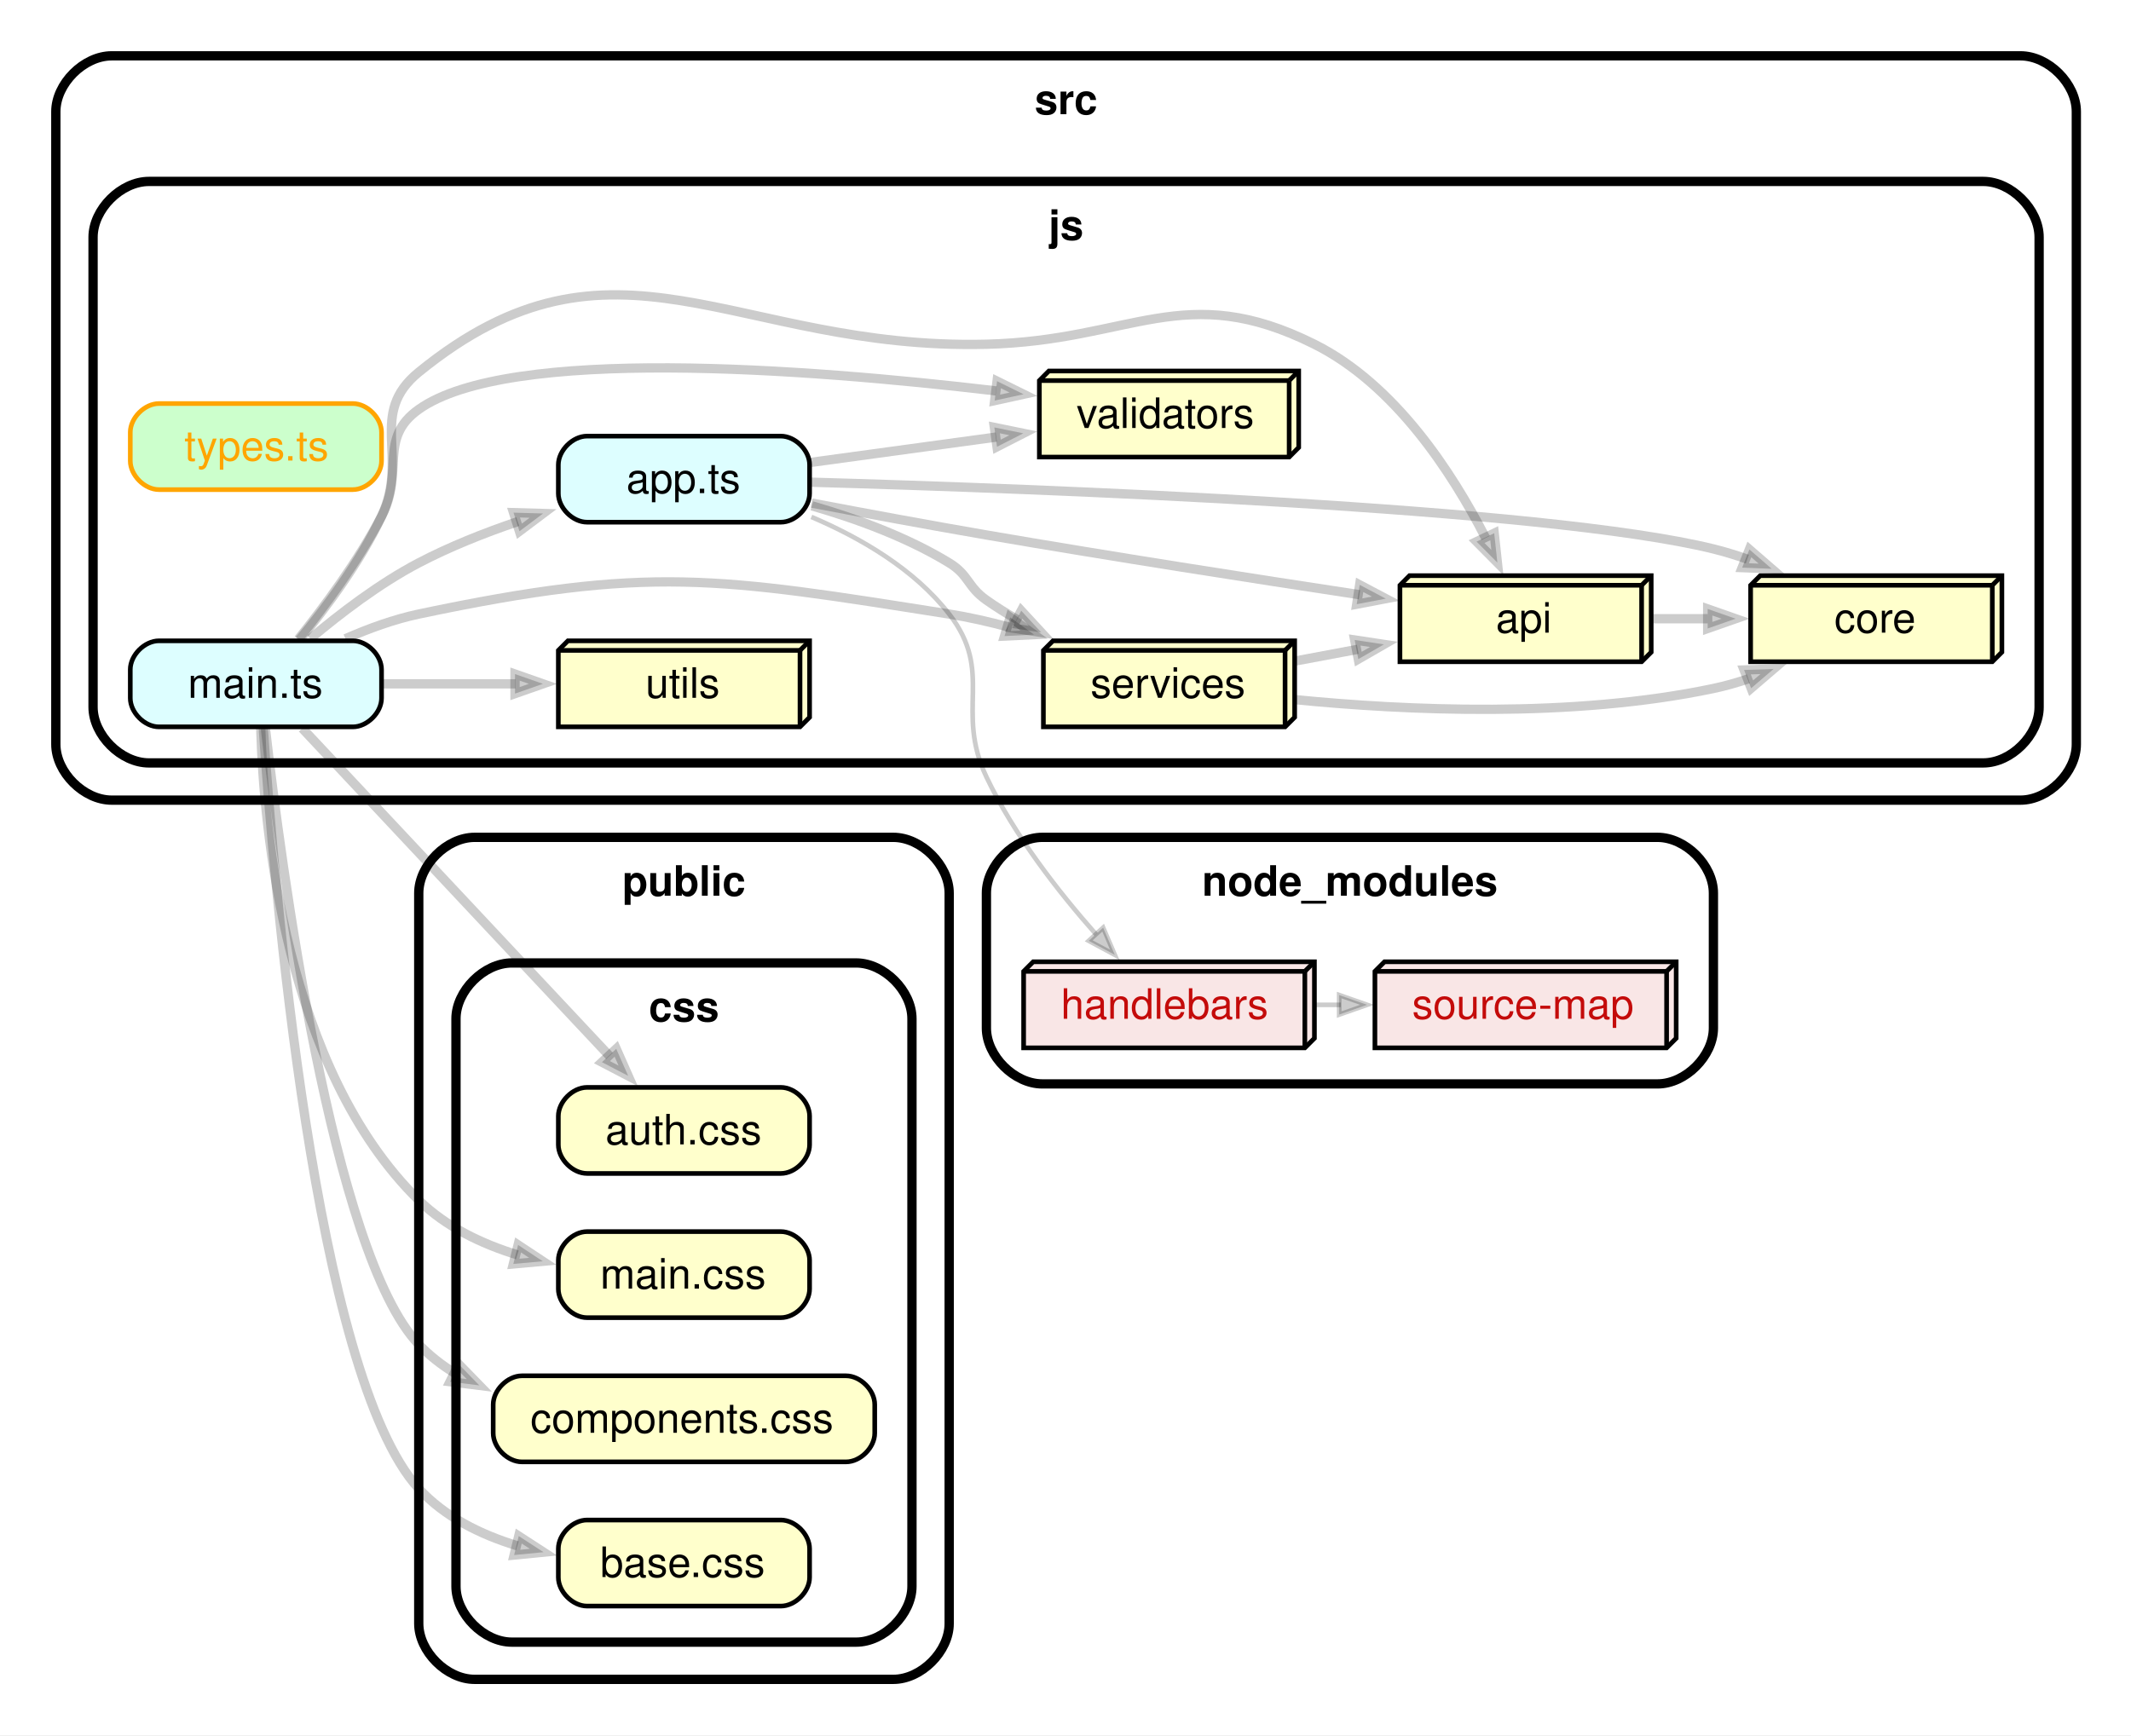
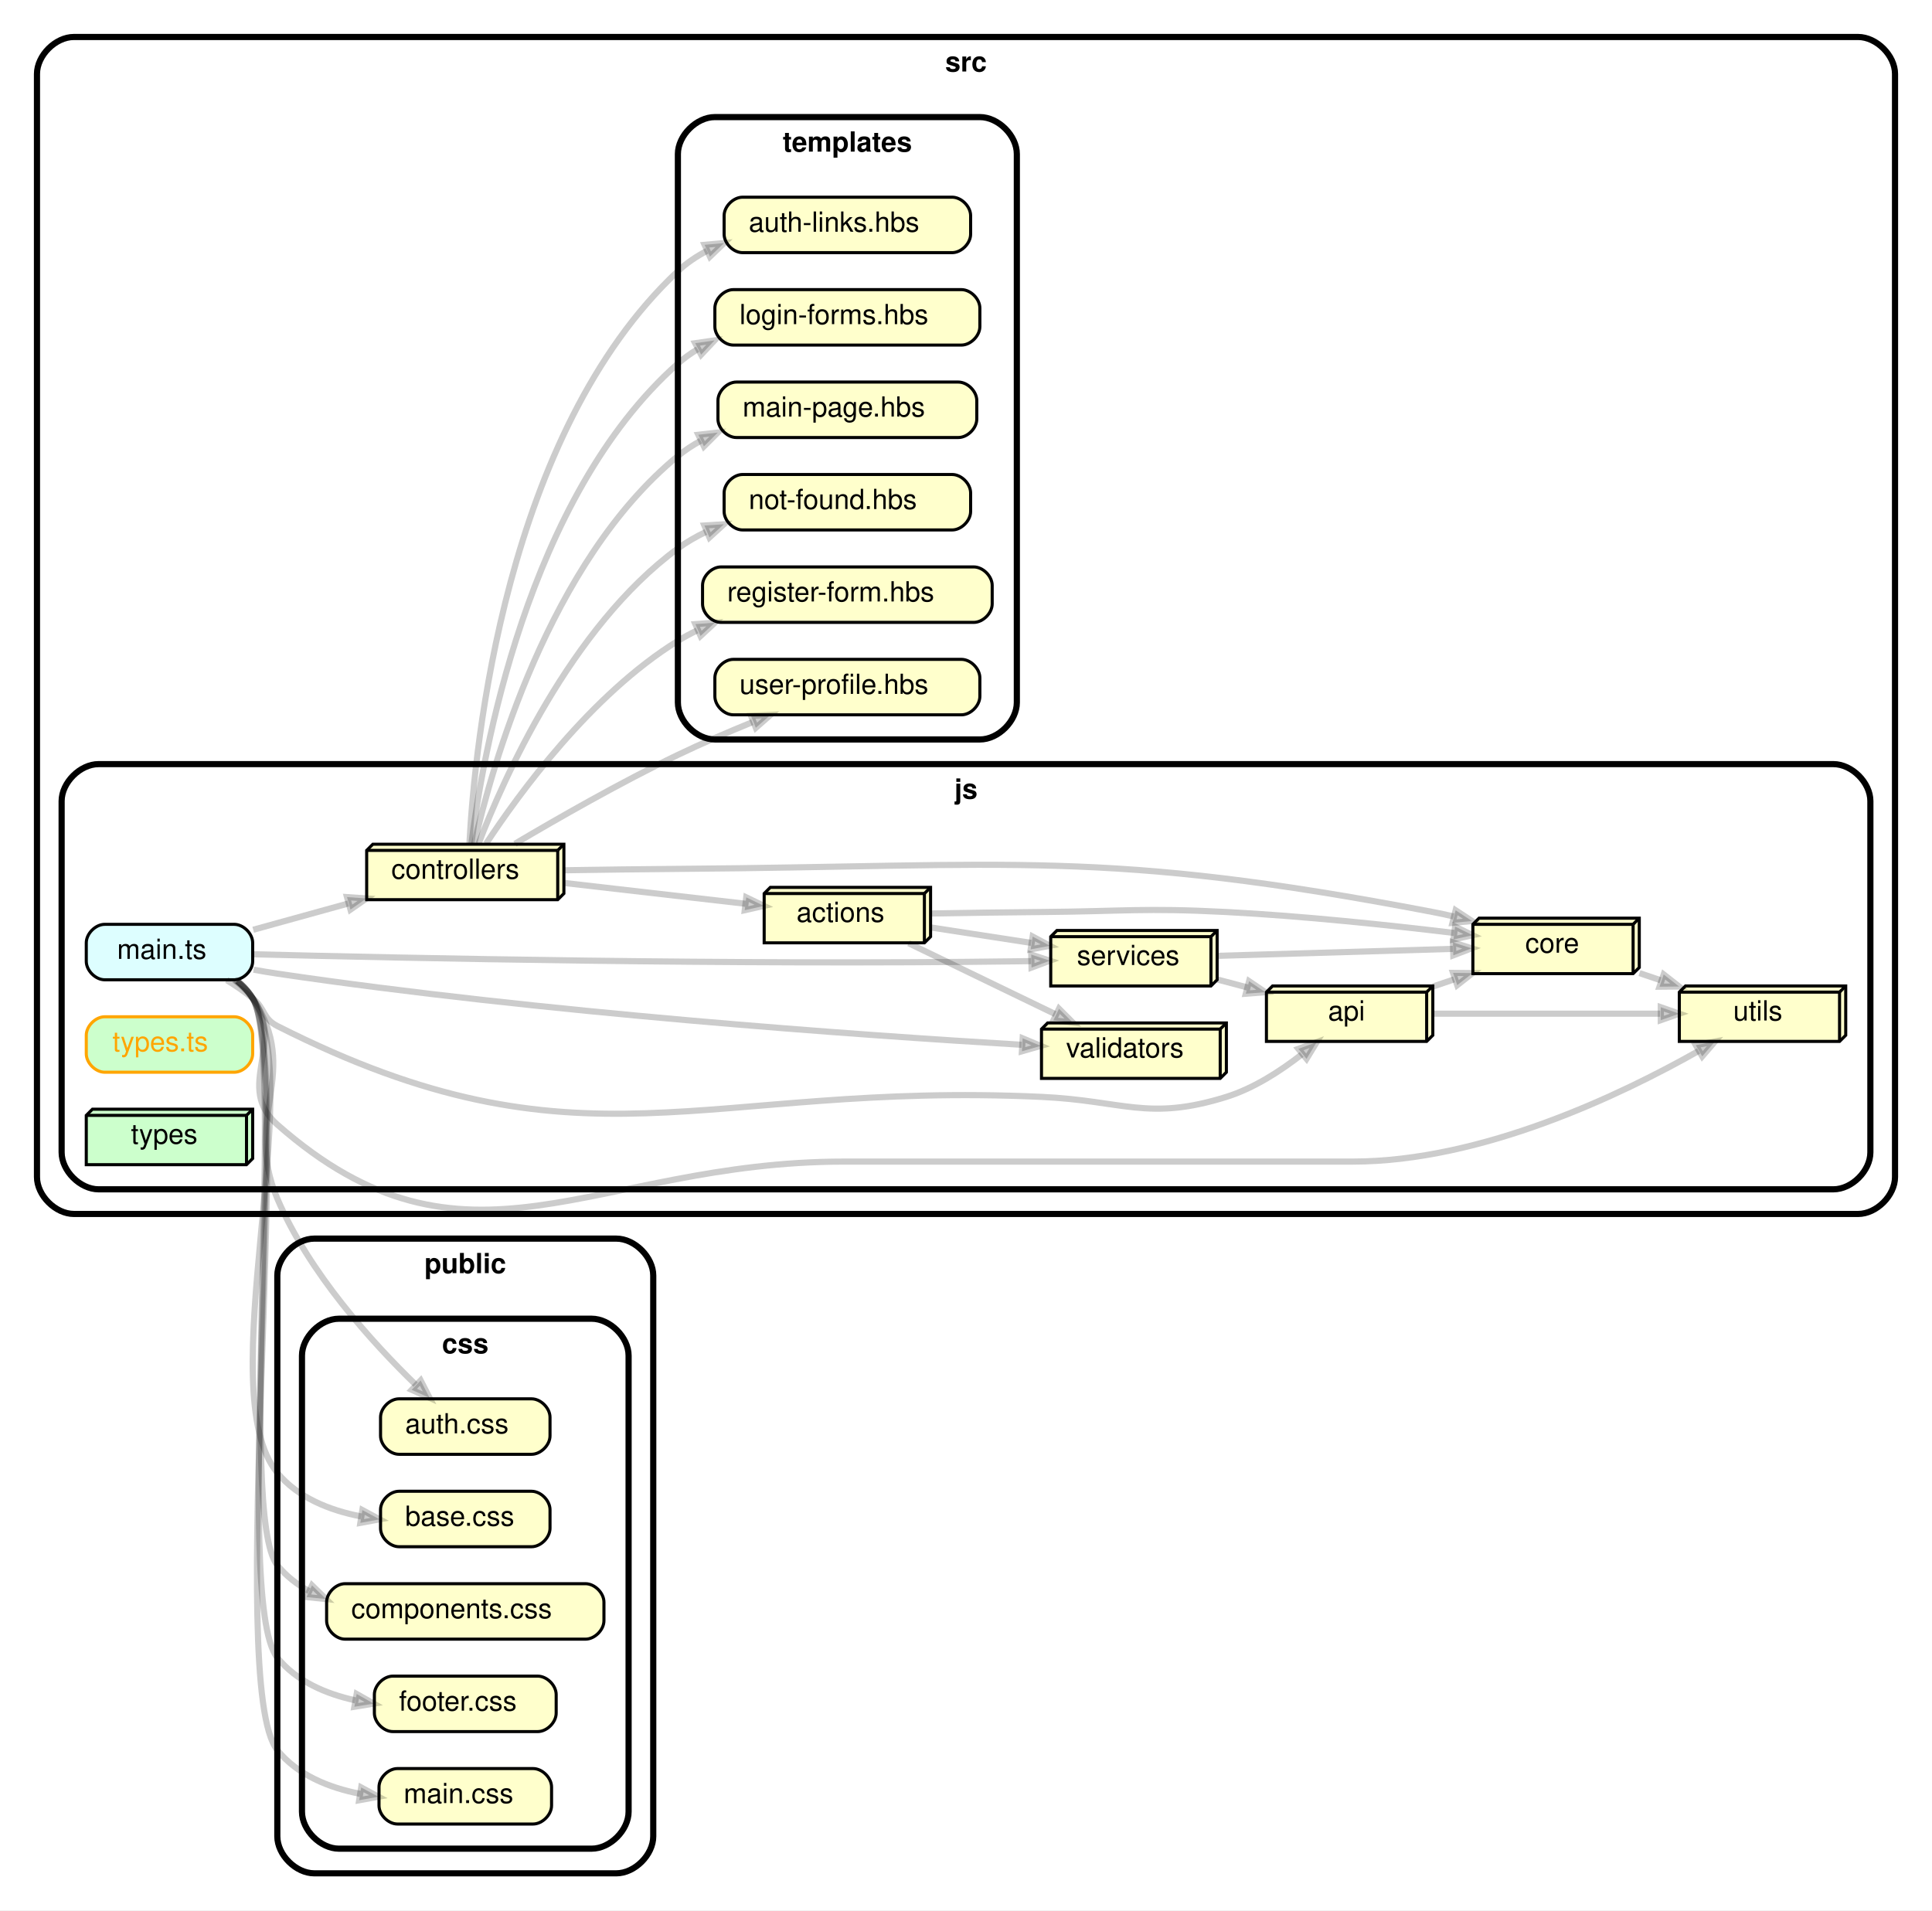
- <svg xmlns="http://www.w3.org/2000/svg" xmlns:xlink="http://www.w3.org/1999/xlink" width="458pt" height="373pt" viewBox="0.00 0.00 458.00 373.00">
-   <g id="graph0" class="graph" transform="scale(1 1) rotate(0) translate(4 369)">
-     <polygon fill="white" stroke="none" points="-4,4 -4,-369 454.25,-369 454.25,4 -4,4" />
+ <svg xmlns="http://www.w3.org/2000/svg" xmlns:xlink="http://www.w3.org/1999/xlink" width="627pt" height="620pt" viewBox="0.00 0.00 627.00 620.00">
+   <g id="graph0" class="graph" transform="scale(1 1) rotate(0) translate(4 616)">
+     <polygon fill="white" stroke="transparent" points="-4,4 -4,-616 623,-616 623,4 -4,4" />
    <g id="clust1" class="cluster">
-       <path fill="#ffffff" stroke="black" stroke-width="2" d="M220,-136C220,-136 352.25,-136 352.25,-136 358.25,-136 364.25,-142 364.25,-148 364.25,-148 364.25,-177 364.25,-177 364.25,-183 358.25,-189 352.25,-189 352.25,-189 220,-189 220,-189 214,-189 208,-183 208,-177 208,-177 208,-148 208,-148 208,-142 214,-136 220,-136" />
-       <text xml:space="preserve" text-anchor="middle" x="286.12" y="-176.45" font-family="Helvetica,sans-Serif" font-weight="bold" font-size="9.00">node_modules</text>
+       <path fill="#ffffff" stroke="black" stroke-width="2" d="M98,-8C98,-8 196,-8 196,-8 202,-8 208,-14 208,-20 208,-20 208,-202 208,-202 208,-208 202,-214 196,-214 196,-214 98,-214 98,-214 92,-214 86,-208 86,-202 86,-202 86,-20 86,-20 86,-14 92,-8 98,-8" />
+       <text text-anchor="middle" x="147" y="-202.8" font-family="Helvetica,sans-Serif" font-weight="bold" font-size="9.00">public</text>
    </g>
    <g id="clust2" class="cluster">
-       <path fill="#ffffff" stroke="black" stroke-width="2" d="M98,-8C98,-8 188,-8 188,-8 194,-8 200,-14 200,-20 200,-20 200,-177 200,-177 200,-183 194,-189 188,-189 188,-189 98,-189 98,-189 92,-189 86,-183 86,-177 86,-177 86,-20 86,-20 86,-14 92,-8 98,-8" />
-       <text xml:space="preserve" text-anchor="middle" x="143" y="-176.45" font-family="Helvetica,sans-Serif" font-weight="bold" font-size="9.00">public</text>
+       <path fill="#ffffff" stroke="black" stroke-width="2" d="M106,-16C106,-16 188,-16 188,-16 194,-16 200,-22 200,-28 200,-28 200,-176 200,-176 200,-182 194,-188 188,-188 188,-188 106,-188 106,-188 100,-188 94,-182 94,-176 94,-176 94,-28 94,-28 94,-22 100,-16 106,-16" />
+       <text text-anchor="middle" x="147" y="-176.8" font-family="Helvetica,sans-Serif" font-weight="bold" font-size="9.00">css</text>
    </g>
    <g id="clust3" class="cluster">
-       <path fill="#ffffff" stroke="black" stroke-width="2" d="M106,-16C106,-16 180,-16 180,-16 186,-16 192,-22 192,-28 192,-28 192,-150 192,-150 192,-156 186,-162 180,-162 180,-162 106,-162 106,-162 100,-162 94,-156 94,-150 94,-150 94,-28 94,-28 94,-22 100,-16 106,-16" />
-       <text xml:space="preserve" text-anchor="middle" x="143" y="-149.45" font-family="Helvetica,sans-Serif" font-weight="bold" font-size="9.00">css</text>
+       <path fill="#ffffff" stroke="black" stroke-width="2" d="M20,-222C20,-222 599,-222 599,-222 605,-222 611,-228 611,-234 611,-234 611,-592 611,-592 611,-598 605,-604 599,-604 599,-604 20,-604 20,-604 14,-604 8,-598 8,-592 8,-592 8,-234 8,-234 8,-228 14,-222 20,-222" />
+       <text text-anchor="middle" x="309.5" y="-592.8" font-family="Helvetica,sans-Serif" font-weight="bold" font-size="9.00">src</text>
    </g>
    <g id="clust4" class="cluster">
-       <path fill="#ffffff" stroke="black" stroke-width="2" d="M20,-197C20,-197 430.25,-197 430.25,-197 436.25,-197 442.25,-203 442.25,-209 442.25,-209 442.25,-345 442.25,-345 442.25,-351 436.25,-357 430.25,-357 430.25,-357 20,-357 20,-357 14,-357 8,-351 8,-345 8,-345 8,-209 8,-209 8,-203 14,-197 20,-197" />
-       <text xml:space="preserve" text-anchor="middle" x="225.12" y="-344.45" font-family="Helvetica,sans-Serif" font-weight="bold" font-size="9.00">src</text>
+       <path fill="#ffffff" stroke="black" stroke-width="2" d="M28,-230C28,-230 591,-230 591,-230 597,-230 603,-236 603,-242 603,-242 603,-356 603,-356 603,-362 597,-368 591,-368 591,-368 28,-368 28,-368 22,-368 16,-362 16,-356 16,-356 16,-242 16,-242 16,-236 22,-230 28,-230" />
+       <text text-anchor="middle" x="309.5" y="-356.8" font-family="Helvetica,sans-Serif" font-weight="bold" font-size="9.00">js</text>
    </g>
    <g id="clust5" class="cluster">
-       <path fill="#ffffff" stroke="black" stroke-width="2" d="M28,-205C28,-205 422.25,-205 422.25,-205 428.25,-205 434.25,-211 434.25,-217 434.25,-217 434.25,-318 434.25,-318 434.25,-324 428.25,-330 422.25,-330 422.25,-330 28,-330 28,-330 22,-330 16,-324 16,-318 16,-318 16,-217 16,-217 16,-211 22,-205 28,-205" />
-       <text xml:space="preserve" text-anchor="middle" x="225.12" y="-317.45" font-family="Helvetica,sans-Serif" font-weight="bold" font-size="9.00">js</text>
+       <path fill="#ffffff" stroke="black" stroke-width="2" d="M228,-376C228,-376 314,-376 314,-376 320,-376 326,-382 326,-388 326,-388 326,-566 326,-566 326,-572 320,-578 314,-578 314,-578 228,-578 228,-578 222,-578 216,-572 216,-566 216,-566 216,-388 216,-388 216,-382 222,-376 228,-376" />
+       <text text-anchor="middle" x="271" y="-566.8" font-family="Helvetica,sans-Serif" font-weight="bold" font-size="9.00">templates</text>
    </g>
    <g id="node1" class="node">
      <g id="a_node1">
-         <a xlink:href="node_modules/handlebars" xlink:title="handlebars">
-           <polygon fill="#c40b0a" fill-opacity="0.102" stroke="black" points="278.5,-162.25 218.06,-162.25 216,-160.19 216,-143.75 276.44,-143.75 278.5,-145.81 278.5,-162.25" />
-           <polyline fill="none" stroke="black" points="276.44,-160.19 216,-160.19" />
-           <polyline fill="none" stroke="black" points="276.44,-160.19 276.44,-143.75" />
-           <polyline fill="none" stroke="black" points="276.44,-160.19 278.5,-162.25" />
-           <text xml:space="preserve" text-anchor="start" x="224" y="-150" font-family="Helvetica,sans-Serif" font-size="9.00" fill="#c40b0a">handlebars</text>
+         <a xlink:href="public/css/auth.css" xlink:title="auth.css">
+           <path fill="#ffffcc" stroke="black" d="M168.5,-162C168.5,-162 125.5,-162 125.5,-162 122.5,-162 119.5,-159 119.5,-156 119.5,-156 119.5,-150 119.5,-150 119.5,-147 122.5,-144 125.5,-144 125.5,-144 168.5,-144 168.5,-144 171.5,-144 174.5,-147 174.5,-150 174.5,-150 174.5,-156 174.5,-156 174.5,-159 171.5,-162 168.5,-162" />
+           <text text-anchor="start" x="127.5" y="-150.8" font-family="Helvetica,sans-Serif" font-size="9.00">auth.css</text>
        </a>
      </g>
    </g>
    <g id="node2" class="node">
      <g id="a_node2">
-         <a xlink:href="node_modules/source-map" xlink:title="source-map">
-           <polygon fill="#c40b0a" fill-opacity="0.102" stroke="black" points="356.25,-162.25 293.56,-162.25 291.5,-160.19 291.5,-143.75 354.19,-143.75 356.25,-145.81 356.25,-162.25" />
-           <polyline fill="none" stroke="black" points="354.19,-160.19 291.5,-160.19" />
-           <polyline fill="none" stroke="black" points="354.19,-160.19 354.19,-143.75" />
-           <polyline fill="none" stroke="black" points="354.19,-160.19 356.25,-162.25" />
-           <text xml:space="preserve" text-anchor="start" x="299.5" y="-150" font-family="Helvetica,sans-Serif" font-size="9.00" fill="#c40b0a">source-map</text>
-         </a>
-       </g>
-     </g>
-     <g id="edge1" class="edge">
-       <path fill="none" stroke="#000000" stroke-opacity="0.2" d="M278.6,-153C280.44,-153 282.3,-153 284.16,-153" />
-       <polygon fill="#000000" fill-opacity="0.2" stroke="#000000" stroke-opacity="0.2" points="283.82,-155.1 289.82,-153 283.82,-150.9 283.82,-155.1" />
+         <a xlink:href="public/css/base.css" xlink:title="base.css">
+           <path fill="#ffffcc" stroke="black" d="M168.5,-132C168.5,-132 125.5,-132 125.5,-132 122.5,-132 119.5,-129 119.5,-126 119.5,-126 119.5,-120 119.5,-120 119.5,-117 122.5,-114 125.5,-114 125.5,-114 168.5,-114 168.5,-114 171.5,-114 174.5,-117 174.5,-120 174.5,-120 174.5,-126 174.5,-126 174.5,-129 171.5,-132 168.5,-132" />
+           <text text-anchor="start" x="127.5" y="-120.8" font-family="Helvetica,sans-Serif" font-size="9.00">base.css</text>
+         </a>
+       </g>
    </g>
    <g id="node3" class="node">
      <g id="a_node3">
-         <a xlink:href="public/css/auth.css" xlink:title="auth.css">
-           <path fill="#ffffcc" stroke="black" d="M163.83,-135.25C163.83,-135.25 122.17,-135.25 122.17,-135.25 119.08,-135.25 116,-132.17 116,-129.08 116,-129.08 116,-122.92 116,-122.92 116,-119.83 119.08,-116.75 122.17,-116.75 122.17,-116.75 163.83,-116.75 163.83,-116.75 166.92,-116.75 170,-119.83 170,-122.92 170,-122.92 170,-129.08 170,-129.08 170,-132.17 166.92,-135.25 163.83,-135.25" />
-           <text xml:space="preserve" text-anchor="start" x="126.12" y="-123" font-family="Helvetica,sans-Serif" font-size="9.00">auth.css</text>
+         <a xlink:href="public/css/components.css" xlink:title="components.css">
+           <path fill="#ffffcc" stroke="black" d="M186,-102C186,-102 108,-102 108,-102 105,-102 102,-99 102,-96 102,-96 102,-90 102,-90 102,-87 105,-84 108,-84 108,-84 186,-84 186,-84 189,-84 192,-87 192,-90 192,-90 192,-96 192,-96 192,-99 189,-102 186,-102" />
+           <text text-anchor="start" x="110" y="-90.8" font-family="Helvetica,sans-Serif" font-size="9.00">components.css</text>
        </a>
      </g>
    </g>
    <g id="node4" class="node">
      <g id="a_node4">
-         <a xlink:href="public/css/base.css" xlink:title="base.css">
-           <path fill="#ffffcc" stroke="black" d="M163.83,-42.25C163.83,-42.25 122.17,-42.25 122.17,-42.25 119.08,-42.25 116,-39.17 116,-36.08 116,-36.08 116,-29.92 116,-29.92 116,-26.83 119.08,-23.75 122.17,-23.75 122.17,-23.75 163.83,-23.75 163.83,-23.75 166.92,-23.75 170,-26.83 170,-29.92 170,-29.92 170,-36.08 170,-36.08 170,-39.17 166.92,-42.25 163.83,-42.25" />
-           <text xml:space="preserve" text-anchor="start" x="125" y="-30" font-family="Helvetica,sans-Serif" font-size="9.00">base.css</text>
+         <a xlink:href="public/css/footer.css" xlink:title="footer.css">
+           <path fill="#ffffcc" stroke="black" d="M170.5,-72C170.5,-72 123.5,-72 123.5,-72 120.5,-72 117.5,-69 117.5,-66 117.5,-66 117.5,-60 117.5,-60 117.5,-57 120.5,-54 123.5,-54 123.5,-54 170.5,-54 170.5,-54 173.5,-54 176.5,-57 176.5,-60 176.5,-60 176.5,-66 176.5,-66 176.5,-69 173.5,-72 170.5,-72" />
+           <text text-anchor="start" x="125.5" y="-60.8" font-family="Helvetica,sans-Serif" font-size="9.00">footer.css</text>
        </a>
      </g>
    </g>
    <g id="node5" class="node">
      <g id="a_node5">
-         <a xlink:href="public/css/components.css" xlink:title="components.css">
-           <path fill="#ffffcc" stroke="black" d="M177.83,-73.25C177.83,-73.25 108.17,-73.25 108.17,-73.25 105.08,-73.25 102,-70.17 102,-67.08 102,-67.08 102,-60.92 102,-60.92 102,-57.83 105.08,-54.75 108.17,-54.75 108.17,-54.75 177.83,-54.75 177.83,-54.75 180.92,-54.75 184,-57.83 184,-60.92 184,-60.92 184,-67.08 184,-67.08 184,-70.17 180.92,-73.25 177.83,-73.25" />
-           <text xml:space="preserve" text-anchor="start" x="110" y="-61" font-family="Helvetica,sans-Serif" font-size="9.00">components.css</text>
+         <a xlink:href="public/css/main.css" xlink:title="main.css">
+           <path fill="#ffffcc" stroke="black" d="M169,-42C169,-42 125,-42 125,-42 122,-42 119,-39 119,-36 119,-36 119,-30 119,-30 119,-27 122,-24 125,-24 125,-24 169,-24 169,-24 172,-24 175,-27 175,-30 175,-30 175,-36 175,-36 175,-39 172,-42 169,-42" />
+           <text text-anchor="start" x="127" y="-30.8" font-family="Helvetica,sans-Serif" font-size="9.00">main.css</text>
        </a>
      </g>
    </g>
    <g id="node6" class="node">
      <g id="a_node6">
-         <a xlink:href="public/css/main.css" xlink:title="main.css">
-           <path fill="#ffffcc" stroke="black" d="M163.83,-104.25C163.83,-104.25 122.17,-104.25 122.17,-104.25 119.08,-104.25 116,-101.17 116,-98.08 116,-98.08 116,-91.92 116,-91.92 116,-88.83 119.08,-85.75 122.17,-85.75 122.17,-85.75 163.83,-85.75 163.83,-85.75 166.92,-85.75 170,-88.83 170,-91.92 170,-91.92 170,-98.08 170,-98.08 170,-101.17 166.92,-104.25 163.83,-104.25" />
-           <text xml:space="preserve" text-anchor="start" x="125" y="-92" font-family="Helvetica,sans-Serif" font-size="9.00">main.css</text>
+         <a xlink:href="src/js/actions/" xlink:title="actions">
+           <polygon fill="#ffffcc" stroke="black" points="298,-328 246,-328 244,-326 244,-310 296,-310 298,-312 298,-328" />
+           <polyline fill="none" stroke="black" points="296,-326 244,-326 " />
+           <polyline fill="none" stroke="black" points="296,-326 296,-310 " />
+           <polyline fill="none" stroke="black" points="296,-326 298,-328 " />
+           <text text-anchor="start" x="254.5" y="-316.8" font-family="Helvetica,sans-Serif" font-size="9.00">actions</text>
        </a>
      </g>
    </g>
    <g id="node7" class="node">
      <g id="a_node7">
-         <a xlink:href="src/js/api/" xlink:title="api">
-           <polygon fill="#ffffcc" stroke="black" points="350.88,-245.25 298.93,-245.25 296.88,-243.19 296.88,-226.75 348.82,-226.75 350.88,-228.81 350.88,-245.25" />
-           <polyline fill="none" stroke="black" points="348.82,-243.19 296.88,-243.19" />
-           <polyline fill="none" stroke="black" points="348.82,-243.19 348.82,-226.75" />
-           <polyline fill="none" stroke="black" points="348.82,-243.19 350.88,-245.25" />
-           <text xml:space="preserve" text-anchor="start" x="317.5" y="-233" font-family="Helvetica,sans-Serif" font-size="9.00">api</text>
-         </a>
-       </g>
+         <a xlink:href="src/js/core/" xlink:title="core">
+           <polygon fill="#ffffcc" stroke="black" points="528,-318 476,-318 474,-316 474,-300 526,-300 528,-302 528,-318" />
+           <polyline fill="none" stroke="black" points="526,-316 474,-316 " />
+           <polyline fill="none" stroke="black" points="526,-316 526,-300 " />
+           <polyline fill="none" stroke="black" points="526,-316 528,-318 " />
+           <text text-anchor="start" x="491" y="-306.8" font-family="Helvetica,sans-Serif" font-size="9.00">core</text>
+         </a>
+       </g>
+     </g>
+     <g id="edge1" class="edge">
+       <path fill="none" stroke="#000000" stroke-width="2" stroke-opacity="0.2" d="M298.24,-319.52C309.28,-319.71 322.27,-319.91 334,-320 360.67,-320.22 367.37,-321.38 394,-320 418.89,-318.71 446.93,-315.73 467.92,-313.2" />
+       <polygon fill="#000000" fill-opacity="0.2" stroke="#000000" stroke-width="2" stroke-opacity="0.2" points="468.22,-315.28 473.92,-312.47 467.71,-311.11 468.22,-315.28" />
    </g>
    <g id="node8" class="node">
      <g id="a_node8">
-         <a xlink:href="src/js/core/" xlink:title="core">
-           <polygon fill="#ffffcc" stroke="black" points="426.25,-245.25 374.31,-245.25 372.25,-243.19 372.25,-226.75 424.19,-226.75 426.25,-228.81 426.25,-245.25" />
-           <polyline fill="none" stroke="black" points="424.19,-243.19 372.25,-243.19" />
-           <polyline fill="none" stroke="black" points="424.19,-243.19 424.19,-226.75" />
-           <polyline fill="none" stroke="black" points="424.19,-243.19 426.25,-245.25" />
-           <text xml:space="preserve" text-anchor="start" x="390.25" y="-233" font-family="Helvetica,sans-Serif" font-size="9.00">core</text>
+         <a xlink:href="src/js/services/" xlink:title="services">
+           <polygon fill="#ffffcc" stroke="black" points="391,-314 339,-314 337,-312 337,-296 389,-296 391,-298 391,-314" />
+           <polyline fill="none" stroke="black" points="389,-312 337,-312 " />
+           <polyline fill="none" stroke="black" points="389,-312 389,-296 " />
+           <polyline fill="none" stroke="black" points="389,-312 391,-314 " />
+           <text text-anchor="start" x="345.5" y="-302.8" font-family="Helvetica,sans-Serif" font-size="9.00">services</text>
        </a>
      </g>
    </g>
    <g id="edge2" class="edge">
-       <path fill="none" stroke="#000000" stroke-width="2" stroke-opacity="0.2" d="M351.37,-236C355.15,-236 359.1,-236 363.02,-236" />
-       <polygon fill="#000000" fill-opacity="0.2" stroke="#000000" stroke-width="2" stroke-opacity="0.2" points="363.02,-238.1 369.02,-236 363.02,-233.9 363.02,-238.1" />
+       <path fill="none" stroke="#000000" stroke-width="2" stroke-opacity="0.2" d="M298.32,-314.95C308.41,-313.4 320.05,-311.61 330.64,-309.98" />
+       <polygon fill="#000000" fill-opacity="0.2" stroke="#000000" stroke-width="2" stroke-opacity="0.2" points="331.13,-312.03 336.74,-309.04 330.49,-307.88 331.13,-312.03" />
    </g>
    <g id="node9" class="node">
      <g id="a_node9">
-         <a xlink:href="src/js/app.ts" xlink:title="app.ts">
-           <path fill="#ddfeff" stroke="black" d="M163.83,-275.25C163.83,-275.25 122.17,-275.25 122.17,-275.25 119.08,-275.25 116,-272.17 116,-269.08 116,-269.08 116,-262.92 116,-262.92 116,-259.83 119.08,-256.75 122.17,-256.75 122.17,-256.75 163.83,-256.75 163.83,-256.75 166.92,-256.75 170,-259.83 170,-262.92 170,-262.92 170,-269.08 170,-269.08 170,-272.17 166.92,-275.25 163.83,-275.25" />
-           <text xml:space="preserve" text-anchor="start" x="130.62" y="-263" font-family="Helvetica,sans-Serif" font-size="9.00">app.ts</text>
-         </a>
-       </g>
-     </g>
-     <g id="edge7" class="edge">
-       <path fill="none" stroke="#000000" stroke-opacity="0.2" d="M170.38,-257.88C181.04,-253.34 192.56,-246.61 200,-237 209.77,-224.38 201.15,-216.41 208,-202 213.93,-189.53 223.49,-177.28 231.57,-168.15" />
-       <polygon fill="#000000" fill-opacity="0.2" stroke="#000000" stroke-opacity="0.2" points="233.09,-169.59 235.59,-163.75 229.99,-166.76 233.09,-169.59" />
+         <a xlink:href="src/js/validators/" xlink:title="validators">
+           <polygon fill="#ffffcc" stroke="black" points="394,-284 336,-284 334,-282 334,-266 392,-266 394,-268 394,-284" />
+           <polyline fill="none" stroke="black" points="392,-282 334,-282 " />
+           <polyline fill="none" stroke="black" points="392,-282 392,-266 " />
+           <polyline fill="none" stroke="black" points="392,-282 394,-284 " />
+           <text text-anchor="start" x="342" y="-272.8" font-family="Helvetica,sans-Serif" font-size="9.00">validators</text>
+         </a>
+       </g>
    </g>
    <g id="edge3" class="edge">
-       <path fill="none" stroke="#000000" stroke-width="2" stroke-opacity="0.2" d="M170.44,-260.86C181.96,-258.67 195.63,-256.13 208,-254 234.87,-249.38 265.37,-244.62 288.18,-241.16" />
-       <polygon fill="#000000" fill-opacity="0.2" stroke="#000000" stroke-width="2" stroke-opacity="0.2" points="288.22,-243.28 293.84,-240.31 287.59,-239.12 288.22,-243.28" />
-     </g>
-     <g id="edge4" class="edge">
-       <path fill="none" stroke="#000000" stroke-width="2" stroke-opacity="0.2" d="M170.15,-265.35C220.28,-263.93 328.15,-259.9 364.25,-251 366.66,-250.41 369.11,-249.65 371.54,-248.8" />
-       <polygon fill="#000000" fill-opacity="0.2" stroke="#000000" stroke-width="2" stroke-opacity="0.2" points="371.98,-250.89 376.78,-246.73 370.43,-246.98 371.98,-250.89" />
+       <path fill="none" stroke="#000000" stroke-width="2" stroke-opacity="0.2" d="M290.86,-309.88C304.64,-303.22 323.47,-294.11 338.43,-286.88" />
+       <polygon fill="#000000" fill-opacity="0.2" stroke="#000000" stroke-width="2" stroke-opacity="0.2" points="339.68,-288.61 344.17,-284.11 337.85,-284.83 339.68,-288.61" />
+     </g>
+     <g id="node11" class="node">
+       <g id="a_node11">
+         <a xlink:href="src/js/utils/" xlink:title="utils">
+           <polygon fill="#ffffcc" stroke="black" points="595,-296 543,-296 541,-294 541,-278 593,-278 595,-280 595,-296" />
+           <polyline fill="none" stroke="black" points="593,-294 541,-294 " />
+           <polyline fill="none" stroke="black" points="593,-294 593,-278 " />
+           <polyline fill="none" stroke="black" points="593,-294 595,-296 " />
+           <text text-anchor="start" x="558.5" y="-284.8" font-family="Helvetica,sans-Serif" font-size="9.00">utils</text>
+         </a>
+       </g>
+     </g>
+     <g id="edge14" class="edge">
+       <path fill="none" stroke="#000000" stroke-width="2" stroke-opacity="0.2" d="M528.06,-300.18C530.32,-299.42 532.61,-298.64 534.9,-297.86" />
+       <polygon fill="#000000" fill-opacity="0.2" stroke="#000000" stroke-width="2" stroke-opacity="0.2" points="535.92,-299.74 540.93,-295.82 534.57,-295.76 535.92,-299.74" />
+     </g>
+     <g id="edge26" class="edge">
+       <path fill="none" stroke="#000000" stroke-width="2" stroke-opacity="0.2" d="M391.03,-305.77C412.83,-306.42 444.06,-307.34 467.5,-308.04" />
+       <polygon fill="#000000" fill-opacity="0.2" stroke="#000000" stroke-width="2" stroke-opacity="0.2" points="467.53,-310.14 473.59,-308.22 467.65,-305.94 467.53,-310.14" />
    </g>
    <g id="node10" class="node">
      <g id="a_node10">
-         <a xlink:href="src/js/services/" xlink:title="services">
-           <polygon fill="#ffffcc" stroke="black" points="274.25,-231.25 222.31,-231.25 220.25,-229.19 220.25,-212.75 272.19,-212.75 274.25,-214.81 274.25,-231.25" />
-           <polyline fill="none" stroke="black" points="272.19,-229.19 220.25,-229.19" />
-           <polyline fill="none" stroke="black" points="272.19,-229.19 272.19,-212.75" />
-           <polyline fill="none" stroke="black" points="272.19,-229.19 274.25,-231.25" />
-           <text xml:space="preserve" text-anchor="start" x="230.38" y="-219" font-family="Helvetica,sans-Serif" font-size="9.00">services</text>
-         </a>
-       </g>
+         <a xlink:href="src/js/api/" xlink:title="api">
+           <polygon fill="#ffffcc" stroke="black" points="461,-296 409,-296 407,-294 407,-278 459,-278 461,-280 461,-296" />
+           <polyline fill="none" stroke="black" points="459,-294 407,-294 " />
+           <polyline fill="none" stroke="black" points="459,-294 459,-278 " />
+           <polyline fill="none" stroke="black" points="459,-294 461,-296 " />
+           <text text-anchor="start" x="427" y="-284.8" font-family="Helvetica,sans-Serif" font-size="9.00">api</text>
+         </a>
+       </g>
+     </g>
+     <g id="edge25" class="edge">
+       <path fill="none" stroke="#000000" stroke-width="2" stroke-opacity="0.2" d="M391.1,-298.09C394.28,-297.25 397.56,-296.38 400.82,-295.52" />
+       <polygon fill="#000000" fill-opacity="0.2" stroke="#000000" stroke-width="2" stroke-opacity="0.2" points="401.37,-297.54 406.64,-293.98 400.3,-293.48 401.37,-297.54" />
+     </g>
+     <g id="edge4" class="edge">
+       <path fill="none" stroke="#000000" stroke-width="2" stroke-opacity="0.2" d="M461.06,-295.82C463.32,-296.58 465.61,-297.36 467.9,-298.14" />
+       <polygon fill="#000000" fill-opacity="0.2" stroke="#000000" stroke-width="2" stroke-opacity="0.2" points="467.57,-300.24 473.93,-300.18 468.92,-296.26 467.57,-300.24" />
    </g>
    <g id="edge5" class="edge">
-       <path fill="none" stroke="#000000" stroke-width="2" stroke-opacity="0.2" d="M170.48,-260.27C180.2,-257.47 191.02,-253.48 200,-248 204.29,-245.38 203.89,-242.89 208,-240 210.08,-238.54 212.3,-237.14 214.59,-235.82" />
-       <polygon fill="#000000" fill-opacity="0.2" stroke="#000000" stroke-width="2" stroke-opacity="0.2" points="215.49,-237.71 219.8,-233.04 213.52,-234 215.49,-237.71" />
-     </g>
-     <g id="node11" class="node">
-       <g id="a_node11">
-         <a xlink:href="src/js/validators/" xlink:title="validators">
-           <polygon fill="#ffffcc" stroke="black" points="275.12,-289.25 221.43,-289.25 219.38,-287.19 219.38,-270.75 273.07,-270.75 275.12,-272.81 275.12,-289.25" />
-           <polyline fill="none" stroke="black" points="273.07,-287.19 219.38,-287.19" />
-           <polyline fill="none" stroke="black" points="273.07,-287.19 273.07,-270.75" />
-           <polyline fill="none" stroke="black" points="273.07,-287.19 275.12,-289.25" />
-           <text xml:space="preserve" text-anchor="start" x="227.38" y="-277" font-family="Helvetica,sans-Serif" font-size="9.00">validators</text>
-         </a>
-       </g>
-     </g>
-     <g id="edge6" class="edge">
-       <path fill="none" stroke="#000000" stroke-width="2" stroke-opacity="0.2" d="M170.33,-269.61C182.45,-271.26 197.01,-273.26 210.13,-275.05" />
-       <polygon fill="#000000" fill-opacity="0.2" stroke="#000000" stroke-width="2" stroke-opacity="0.2" points="209.71,-277.12 215.94,-275.85 210.28,-272.96 209.71,-277.12" />
-     </g>
-     <g id="edge17" class="edge">
-       <path fill="none" stroke="#000000" stroke-width="2" stroke-opacity="0.2" d="M274.35,-226.9C278.7,-227.71 283.28,-228.57 287.82,-229.42" />
-       <polygon fill="#000000" fill-opacity="0.2" stroke="#000000" stroke-width="2" stroke-opacity="0.2" points="287.15,-231.43 293.44,-230.48 287.93,-227.31 287.15,-231.43" />
-     </g>
-     <g id="edge18" class="edge">
-       <path fill="none" stroke="#000000" stroke-width="2" stroke-opacity="0.2" d="M274.37,-218.6C298.09,-216.26 333.9,-214.6 364.25,-221 366.74,-221.52 369.26,-222.24 371.76,-223.08" />
-       <polygon fill="#000000" fill-opacity="0.2" stroke="#000000" stroke-width="2" stroke-opacity="0.2" points="370.84,-224.98 377.19,-225.2 372.36,-221.06 370.84,-224.98" />
+       <path fill="none" stroke="#000000" stroke-width="2" stroke-opacity="0.2" d="M461.08,-287C482.23,-287 512.15,-287 534.79,-287" />
+       <polygon fill="#000000" fill-opacity="0.2" stroke="#000000" stroke-width="2" stroke-opacity="0.2" points="534.98,-289.1 540.98,-287 534.98,-284.9 534.98,-289.1" />
    </g>
    <g id="node12" class="node">
      <g id="a_node12">
-         <a xlink:href="src/js/main.ts" xlink:title="main.ts">
-           <path fill="#ddfeff" stroke="black" d="M71.83,-231.25C71.83,-231.25 30.17,-231.25 30.17,-231.25 27.08,-231.25 24,-228.17 24,-225.08 24,-225.08 24,-218.92 24,-218.92 24,-215.83 27.08,-212.75 30.17,-212.75 30.17,-212.75 71.83,-212.75 71.83,-212.75 74.92,-212.75 78,-215.83 78,-218.92 78,-218.92 78,-225.08 78,-225.08 78,-228.17 74.92,-231.25 71.83,-231.25" />
-           <text xml:space="preserve" text-anchor="start" x="36.38" y="-219" font-family="Helvetica,sans-Serif" font-size="9.00">main.ts</text>
-         </a>
-       </g>
-     </g>
-     <g id="edge8" class="edge">
-       <path fill="none" stroke="#000000" stroke-width="2" stroke-opacity="0.2" d="M60.96,-212.44C76.39,-195.98 108.14,-162.12 126.99,-142.01" />
-       <polygon fill="#000000" fill-opacity="0.2" stroke="#000000" stroke-width="2" stroke-opacity="0.2" points="128.44,-143.54 131.01,-137.73 125.37,-140.67 128.44,-143.54" />
-     </g>
-     <g id="edge9" class="edge">
-       <path fill="none" stroke="#000000" stroke-width="2" stroke-opacity="0.2" d="M52.59,-212.43C54.8,-179.77 63.63,-73.34 86,-49 91.58,-42.93 99.28,-39.11 107.19,-36.71" />
-       <polygon fill="#000000" fill-opacity="0.2" stroke="#000000" stroke-width="2" stroke-opacity="0.2" points="107.49,-38.8 112.82,-35.34 106.5,-34.72 107.49,-38.8" />
-     </g>
-     <g id="edge10" class="edge">
-       <path fill="none" stroke="#000000" stroke-width="2" stroke-opacity="0.2" d="M53.02,-212.58C56.29,-184.05 67.42,-99.41 86,-80 88.3,-77.59 90.94,-75.54 93.79,-73.79" />
-       <polygon fill="#000000" fill-opacity="0.2" stroke="#000000" stroke-width="2" stroke-opacity="0.2" points="94.59,-75.74 99.02,-71.19 92.72,-71.98 94.59,-75.74" />
-     </g>
-     <g id="edge11" class="edge">
-       <path fill="none" stroke="#000000" stroke-width="2" stroke-opacity="0.2" d="M52.04,-212.44C52.66,-191.1 57.23,-139.23 86,-111 91.78,-105.33 99.42,-101.64 107.19,-99.25" />
-       <polygon fill="#000000" fill-opacity="0.2" stroke="#000000" stroke-width="2" stroke-opacity="0.2" points="107.35,-101.38 112.66,-97.87 106.33,-97.3 107.35,-101.38" />
-     </g>
-     <g id="edge13" class="edge">
-       <path fill="none" stroke="#000000" stroke-width="2" stroke-opacity="0.2" d="M60.35,-231.46C66.07,-238.38 73.41,-248.23 78,-258 84.05,-270.88 74.97,-280.01 86,-289 128.09,-323.29 153.73,-293.67 208,-295 239.32,-295.77 250.47,-308.99 278.5,-295 295.78,-286.37 308.1,-267.45 315.3,-253.35" />
-       <polygon fill="#000000" fill-opacity="0.2" stroke="#000000" stroke-width="2" stroke-opacity="0.2" points="317.14,-254.38 317.82,-248.06 313.35,-252.57 317.14,-254.38" />
-     </g>
-     <g id="edge12" class="edge">
-       <path fill="none" stroke="#000000" stroke-width="2" stroke-opacity="0.2" d="M62.68,-231.69C69.07,-237.09 77.57,-243.59 86,-248 92.63,-251.47 100.06,-254.43 107.28,-256.88" />
-       <polygon fill="#000000" fill-opacity="0.2" stroke="#000000" stroke-width="2" stroke-opacity="0.2" points="106.37,-258.8 112.72,-258.62 107.64,-254.8 106.37,-258.8" />
-     </g>
-     <g id="edge14" class="edge">
-       <path fill="none" stroke="#000000" stroke-width="2" stroke-opacity="0.2" d="M70.24,-231.7C75.21,-233.88 80.7,-235.88 86,-237 135.58,-247.45 149.95,-244.91 200,-237 204.16,-236.34 208.45,-235.37 212.67,-234.24" />
-       <polygon fill="#000000" fill-opacity="0.2" stroke="#000000" stroke-width="2" stroke-opacity="0.2" points="213.1,-236.3 218.25,-232.58 211.9,-232.27 213.1,-236.3" />
-     </g>
-     <g id="edge16" class="edge">
-       <path fill="none" stroke="#000000" stroke-width="2" stroke-opacity="0.2" d="M60.11,-231.58C65.71,-238.56 73.01,-248.43 78,-258 83,-267.6 77.18,-274.73 86,-281 105.18,-294.64 169.01,-289.81 210.09,-284.97" />
-       <polygon fill="#000000" fill-opacity="0.2" stroke="#000000" stroke-width="2" stroke-opacity="0.2" points="210.29,-287.06 215.99,-284.25 209.78,-282.89 210.29,-287.06" />
+         <a xlink:href="src/js/controllers/" xlink:title="controllers">
+           <polygon fill="#ffffcc" stroke="black" points="179,-342 117,-342 115,-340 115,-324 177,-324 179,-326 179,-342" />
+           <polyline fill="none" stroke="black" points="177,-340 115,-340 " />
+           <polyline fill="none" stroke="black" points="177,-340 177,-324 " />
+           <polyline fill="none" stroke="black" points="177,-340 179,-342 " />
+           <text text-anchor="start" x="123" y="-330.8" font-family="Helvetica,sans-Serif" font-size="9.00">controllers</text>
+         </a>
+       </g>
+     </g>
+     <g id="edge6" class="edge">
+       <path fill="none" stroke="#000000" stroke-width="2" stroke-opacity="0.2" d="M179.1,-329.43C197.11,-327.36 219.75,-324.77 237.93,-322.68" />
+       <polygon fill="#000000" fill-opacity="0.2" stroke="#000000" stroke-width="2" stroke-opacity="0.2" points="238.18,-324.76 243.91,-321.99 237.7,-320.59 238.18,-324.76" />
+     </g>
+     <g id="edge7" class="edge">
+       <path fill="none" stroke="#000000" stroke-width="2" stroke-opacity="0.2" d="M179.14,-333.55C190.72,-333.73 203.96,-333.91 216,-334 325.06,-334.8 353.88,-340.5 461,-320 463.2,-319.58 465.46,-319.09 467.73,-318.56" />
+       <polygon fill="#000000" fill-opacity="0.2" stroke="#000000" stroke-width="2" stroke-opacity="0.2" points="468.4,-320.56 473.71,-317.08 467.38,-316.48 468.4,-320.56" />
    </g>
    <g id="node13" class="node">
      <g id="a_node13">
-         <a xlink:href="src/js/utils/" xlink:title="utils">
-           <polygon fill="#ffffcc" stroke="black" points="170,-231.25 118.06,-231.25 116,-229.19 116,-212.75 167.94,-212.75 170,-214.81 170,-231.25" />
-           <polyline fill="none" stroke="black" points="167.94,-229.19 116,-229.19" />
-           <polyline fill="none" stroke="black" points="167.94,-229.19 167.94,-212.75" />
-           <polyline fill="none" stroke="black" points="167.94,-229.19 170,-231.25" />
-           <text xml:space="preserve" text-anchor="start" x="134.75" y="-219" font-family="Helvetica,sans-Serif" font-size="9.00">utils</text>
-         </a>
-       </g>
-     </g>
-     <g id="edge15" class="edge">
-       <path fill="none" stroke="#000000" stroke-width="2" stroke-opacity="0.2" d="M78.03,-222C87,-222 97.2,-222 106.78,-222" />
-       <polygon fill="#000000" fill-opacity="0.2" stroke="#000000" stroke-width="2" stroke-opacity="0.2" points="106.69,-224.1 112.69,-222 106.69,-219.9 106.69,-224.1" />
+         <a xlink:href="src/templates/auth-links.hbs" xlink:title="auth-links.hbs">
+           <path fill="#ffffcc" stroke="black" d="M305,-552C305,-552 237,-552 237,-552 234,-552 231,-549 231,-546 231,-546 231,-540 231,-540 231,-537 234,-534 237,-534 237,-534 305,-534 305,-534 308,-534 311,-537 311,-540 311,-540 311,-546 311,-546 311,-549 308,-552 305,-552" />
+           <text text-anchor="start" x="239" y="-540.8" font-family="Helvetica,sans-Serif" font-size="9.00">auth-links.hbs</text>
+         </a>
+       </g>
+     </g>
+     <g id="edge8" class="edge">
+       <path fill="none" stroke="#000000" stroke-width="2" stroke-opacity="0.2" d="M148.35,-342.35C150.02,-373.57 159.76,-475.28 216,-528 218.8,-530.62 222.01,-532.79 225.44,-534.58" />
+       <polygon fill="#000000" fill-opacity="0.2" stroke="#000000" stroke-width="2" stroke-opacity="0.2" points="224.67,-536.54 231,-537.11 226.4,-532.71 224.67,-536.54" />
    </g>
    <g id="node14" class="node">
      <g id="a_node14">
+         <a xlink:href="src/templates/login-forms.hbs" xlink:title="login-forms.hbs">
+           <path fill="#ffffcc" stroke="black" d="M308,-522C308,-522 234,-522 234,-522 231,-522 228,-519 228,-516 228,-516 228,-510 228,-510 228,-507 231,-504 234,-504 234,-504 308,-504 308,-504 311,-504 314,-507 314,-510 314,-510 314,-516 314,-516 314,-519 311,-522 308,-522" />
+           <text text-anchor="start" x="236" y="-510.8" font-family="Helvetica,sans-Serif" font-size="9.00">login-forms.hbs</text>
+         </a>
+       </g>
+     </g>
+     <g id="edge9" class="edge">
+       <path fill="none" stroke="#000000" stroke-width="2" stroke-opacity="0.2" d="M148.98,-342.09C152.47,-369.86 166.85,-454.42 216,-498 217.97,-499.74 220.12,-501.29 222.39,-502.65" />
+       <polygon fill="#000000" fill-opacity="0.2" stroke="#000000" stroke-width="2" stroke-opacity="0.2" points="221.61,-504.61 227.9,-505.52 223.55,-500.89 221.61,-504.61" />
+     </g>
+     <g id="node15" class="node">
+       <g id="a_node15">
+         <a xlink:href="src/templates/main-page.hbs" xlink:title="main-page.hbs">
+           <path fill="#ffffcc" stroke="black" d="M307,-492C307,-492 235,-492 235,-492 232,-492 229,-489 229,-486 229,-486 229,-480 229,-480 229,-477 232,-474 235,-474 235,-474 307,-474 307,-474 310,-474 313,-477 313,-480 313,-480 313,-486 313,-486 313,-489 310,-492 307,-492" />
+           <text text-anchor="start" x="237" y="-480.8" font-family="Helvetica,sans-Serif" font-size="9.00">main-page.hbs</text>
+         </a>
+       </g>
+     </g>
+     <g id="edge10" class="edge">
+       <path fill="none" stroke="#000000" stroke-width="2" stroke-opacity="0.2" d="M149.91,-342.16C155.47,-366.54 174.02,-433.52 216,-468 218.28,-469.87 220.77,-471.51 223.4,-472.94" />
+       <polygon fill="#000000" fill-opacity="0.2" stroke="#000000" stroke-width="2" stroke-opacity="0.2" points="222.63,-474.9 228.95,-475.61 224.45,-471.12 222.63,-474.9" />
+     </g>
+     <g id="node16" class="node">
+       <g id="a_node16">
+         <a xlink:href="src/templates/not-found.hbs" xlink:title="not-found.hbs">
+           <path fill="#ffffcc" stroke="black" d="M305,-462C305,-462 237,-462 237,-462 234,-462 231,-459 231,-456 231,-456 231,-450 231,-450 231,-447 234,-444 237,-444 237,-444 305,-444 305,-444 308,-444 311,-447 311,-450 311,-450 311,-456 311,-456 311,-459 308,-462 305,-462" />
+           <text text-anchor="start" x="239" y="-450.8" font-family="Helvetica,sans-Serif" font-size="9.00">not-found.hbs</text>
+         </a>
+       </g>
+     </g>
+     <g id="edge11" class="edge">
+       <path fill="none" stroke="#000000" stroke-width="2" stroke-opacity="0.2" d="M151.31,-342.18C159.18,-362.66 180.99,-412.29 216,-438 218.79,-440.05 221.86,-441.82 225.06,-443.35" />
+       <polygon fill="#000000" fill-opacity="0.2" stroke="#000000" stroke-width="2" stroke-opacity="0.2" points="224.6,-445.44 230.94,-445.85 226.24,-441.57 224.6,-445.44" />
+     </g>
+     <g id="node17" class="node">
+       <g id="a_node17">
+         <a xlink:href="src/templates/register-form.hbs" xlink:title="register-form.hbs">
+           <path fill="#ffffcc" stroke="black" d="M312,-432C312,-432 230,-432 230,-432 227,-432 224,-429 224,-426 224,-426 224,-420 224,-420 224,-417 227,-414 230,-414 230,-414 312,-414 312,-414 315,-414 318,-417 318,-420 318,-420 318,-426 318,-426 318,-429 315,-432 312,-432" />
+           <text text-anchor="start" x="232" y="-420.8" font-family="Helvetica,sans-Serif" font-size="9.00">register-form.hbs</text>
+         </a>
+       </g>
+     </g>
+     <g id="edge12" class="edge">
+       <path fill="none" stroke="#000000" stroke-width="2" stroke-opacity="0.2" d="M153.73,-342.14C164.14,-357.99 187.73,-390.56 216,-408 217.98,-409.22 220.06,-410.34 222.21,-411.38" />
+       <polygon fill="#000000" fill-opacity="0.2" stroke="#000000" stroke-width="2" stroke-opacity="0.2" points="221.67,-413.44 228.01,-413.91 223.35,-409.59 221.67,-413.44" />
+     </g>
+     <g id="node18" class="node">
+       <g id="a_node18">
+         <a xlink:href="src/templates/user-profile.hbs" xlink:title="user-profile.hbs">
+           <path fill="#ffffcc" stroke="black" d="M308,-402C308,-402 234,-402 234,-402 231,-402 228,-399 228,-396 228,-396 228,-390 228,-390 228,-387 231,-384 234,-384 234,-384 308,-384 308,-384 311,-384 314,-387 314,-390 314,-390 314,-396 314,-396 314,-399 311,-402 308,-402" />
+           <text text-anchor="start" x="236" y="-390.8" font-family="Helvetica,sans-Serif" font-size="9.00">user-profile.hbs</text>
+         </a>
+       </g>
+     </g>
+     <g id="edge13" class="edge">
+       <path fill="none" stroke="#000000" stroke-width="2" stroke-opacity="0.2" d="M163.11,-342.15C176.71,-350.21 197.35,-362.03 216,-371 223.71,-374.71 232.21,-378.36 240.14,-381.6" />
+       <polygon fill="#000000" fill-opacity="0.2" stroke="#000000" stroke-width="2" stroke-opacity="0.2" points="239.72,-383.69 246.07,-383.98 241.29,-379.79 239.72,-383.69" />
+     </g>
+     <g id="node19" class="node">
+       <g id="a_node19">
+         <a xlink:href="src/js/main.ts" xlink:title="main.ts">
+           <path fill="#ddfeff" stroke="black" d="M72,-316C72,-316 30,-316 30,-316 27,-316 24,-313 24,-310 24,-310 24,-304 24,-304 24,-301 27,-298 30,-298 30,-298 72,-298 72,-298 75,-298 78,-301 78,-304 78,-304 78,-310 78,-310 78,-313 75,-316 72,-316" />
+           <text text-anchor="start" x="34" y="-304.8" font-family="Helvetica,sans-Serif" font-size="9.00">main.ts</text>
+         </a>
+       </g>
+     </g>
+     <g id="edge20" class="edge">
+       <path fill="none" stroke="#000000" stroke-width="2" stroke-opacity="0.2" d="M72.37,-297.91C74.54,-296.22 76.5,-294.26 78,-292 94.07,-267.73 74.61,-253.79 86,-227 96.23,-202.93 116.71,-180.36 130.88,-166.62" />
+       <polygon fill="#000000" fill-opacity="0.2" stroke="#000000" stroke-width="2" stroke-opacity="0.2" points="132.52,-167.97 135.42,-162.31 129.62,-164.92 132.52,-167.97" />
+     </g>
+     <g id="edge21" class="edge">
+       <path fill="none" stroke="#000000" stroke-width="2" stroke-opacity="0.2" d="M72.77,-297.81C74.82,-296.15 76.64,-294.22 78,-292 95.9,-262.78 64.22,-164.45 86,-138 92.68,-129.89 103.01,-125.79 113.23,-123.82" />
+       <polygon fill="#000000" fill-opacity="0.2" stroke="#000000" stroke-width="2" stroke-opacity="0.2" points="113.6,-125.89 119.21,-122.89 112.95,-121.74 113.6,-125.89" />
+     </g>
+     <g id="edge22" class="edge">
+       <path fill="none" stroke="#000000" stroke-width="2" stroke-opacity="0.2" d="M73.03,-297.62C74.98,-296 76.7,-294.14 78,-292 88.62,-274.51 73.06,-123.85 86,-108 88.85,-104.51 92.37,-101.76 96.28,-99.61" />
+       <polygon fill="#000000" fill-opacity="0.2" stroke="#000000" stroke-width="2" stroke-opacity="0.2" points="97.26,-101.46 101.81,-97.02 95.48,-97.66 97.26,-101.46" />
+     </g>
+     <g id="edge23" class="edge">
+       <path fill="none" stroke="#000000" stroke-width="2" stroke-opacity="0.2" d="M73.04,-297.63C74.99,-296.01 76.71,-294.14 78,-292 90.28,-271.62 71.01,-96.48 86,-78 92.22,-70.34 101.71,-66.24 111.32,-64.14" />
+       <polygon fill="#000000" fill-opacity="0.2" stroke="#000000" stroke-width="2" stroke-opacity="0.2" points="111.75,-66.2 117.29,-63.08 111.01,-62.06 111.75,-66.2" />
+     </g>
+     <g id="edge24" class="edge">
+       <path fill="none" stroke="#000000" stroke-width="2" stroke-opacity="0.2" d="M73.05,-297.63C75,-296.01 76.71,-294.15 78,-292 91.95,-268.74 68.96,-69.1 86,-48 92.54,-39.9 102.74,-35.78 112.88,-33.8" />
+       <polygon fill="#000000" fill-opacity="0.2" stroke="#000000" stroke-width="2" stroke-opacity="0.2" points="113.22,-35.87 118.81,-32.86 112.56,-31.72 113.22,-35.87" />
+     </g>
+     <g id="edge17" class="edge">
+       <path fill="none" stroke="#000000" stroke-width="2" stroke-opacity="0.2" d="M78.07,-306.29C126.77,-305.06 234.91,-302.77 326,-304 327.52,-304.02 329.07,-304.05 330.64,-304.07" />
+       <polygon fill="#000000" fill-opacity="0.2" stroke="#000000" stroke-width="2" stroke-opacity="0.2" points="330.68,-306.18 336.73,-304.2 330.77,-301.98 330.68,-306.18" />
+     </g>
+     <g id="edge19" class="edge">
+       <path fill="none" stroke="#000000" stroke-width="2" stroke-opacity="0.2" d="M78.31,-301.28C80.9,-300.81 83.5,-300.37 86,-300 172.3,-287.26 274.74,-280.05 327.57,-276.91" />
+       <polygon fill="#000000" fill-opacity="0.2" stroke="#000000" stroke-width="2" stroke-opacity="0.2" points="327.89,-279 333.76,-276.55 327.65,-274.8 327.89,-279" />
+     </g>
+     <g id="edge15" class="edge">
+       <path fill="none" stroke="#000000" stroke-width="2" stroke-opacity="0.2" d="M69.57,-297.9C72.5,-296.1 75.41,-294.11 78,-292 82.15,-288.62 81.22,-285.42 86,-283 184.78,-233.03 223.42,-265.12 334,-260 360.64,-258.77 368.55,-252.05 394,-260 402.89,-262.78 411.55,-268.38 418.43,-273.76" />
+       <polygon fill="#000000" fill-opacity="0.2" stroke="#000000" stroke-width="2" stroke-opacity="0.2" points="417.36,-275.59 423.33,-277.78 420.02,-272.35 417.36,-275.59" />
+     </g>
+     <g id="edge18" class="edge">
+       <path fill="none" stroke="#000000" stroke-width="2" stroke-opacity="0.2" d="M71.96,-298C74.26,-296.28 76.36,-294.29 78,-292 88.79,-276.89 72.06,-263.26 86,-251 147.52,-196.86 188.05,-239 270,-239 270,-239 270,-239 435,-239 476.94,-239 522.11,-260.67 547.23,-274.89" />
+       <polygon fill="#000000" fill-opacity="0.2" stroke="#000000" stroke-width="2" stroke-opacity="0.2" points="546.34,-276.79 552.58,-277.97 548.43,-273.15 546.34,-276.79" />
+     </g>
+     <g id="edge16" class="edge">
+       <path fill="none" stroke="#000000" stroke-width="2" stroke-opacity="0.2" d="M78.18,-314.24C87.72,-316.88 98.69,-319.91 108.99,-322.76" />
+       <polygon fill="#000000" fill-opacity="0.2" stroke="#000000" stroke-width="2" stroke-opacity="0.2" points="108.62,-324.84 114.96,-324.41 109.74,-320.79 108.62,-324.84" />
+     </g>
+     <g id="node20" class="node">
+       <g id="a_node20">
        <a xlink:href="src/js/types.ts" xlink:title="no-orphans">
-           <path fill="#ccffcc" stroke="orange" d="M71.83,-282.25C71.83,-282.25 30.17,-282.25 30.17,-282.25 27.08,-282.25 24,-279.17 24,-276.08 24,-276.08 24,-269.92 24,-269.92 24,-266.83 27.08,-263.75 30.17,-263.75 30.17,-263.75 71.83,-263.75 71.83,-263.75 74.92,-263.75 78,-266.83 78,-269.92 78,-269.92 78,-276.08 78,-276.08 78,-279.17 74.92,-282.25 71.83,-282.25" />
-           <text xml:space="preserve" text-anchor="start" x="35.62" y="-270" font-family="Helvetica,sans-Serif" font-size="9.00" fill="orange">types.ts</text>
+           <path fill="#ccffcc" stroke="orange" d="M72,-286C72,-286 30,-286 30,-286 27,-286 24,-283 24,-280 24,-280 24,-274 24,-274 24,-271 27,-268 30,-268 30,-268 72,-268 72,-268 75,-268 78,-271 78,-274 78,-274 78,-280 78,-280 78,-283 75,-286 72,-286" />
+           <text text-anchor="start" x="32.5" y="-274.8" font-family="Helvetica,sans-Serif" font-size="9.00" fill="orange">types.ts</text>
+         </a>
+       </g>
+     </g>
+     <g id="node21" class="node">
+       <g id="a_node21">
+         <a xlink:href="src/js/types/" xlink:title="types">
+           <polygon fill="#ccffcc" stroke="black" points="78,-256 26,-256 24,-254 24,-238 76,-238 78,-240 78,-256" />
+           <polyline fill="none" stroke="black" points="76,-254 24,-254 " />
+           <polyline fill="none" stroke="black" points="76,-254 76,-238 " />
+           <polyline fill="none" stroke="black" points="76,-254 78,-256 " />
+           <text text-anchor="start" x="38.5" y="-244.8" font-family="Helvetica,sans-Serif" font-size="9.00">types</text>
        </a>
      </g>
    </g>
  </g>
</svg>
